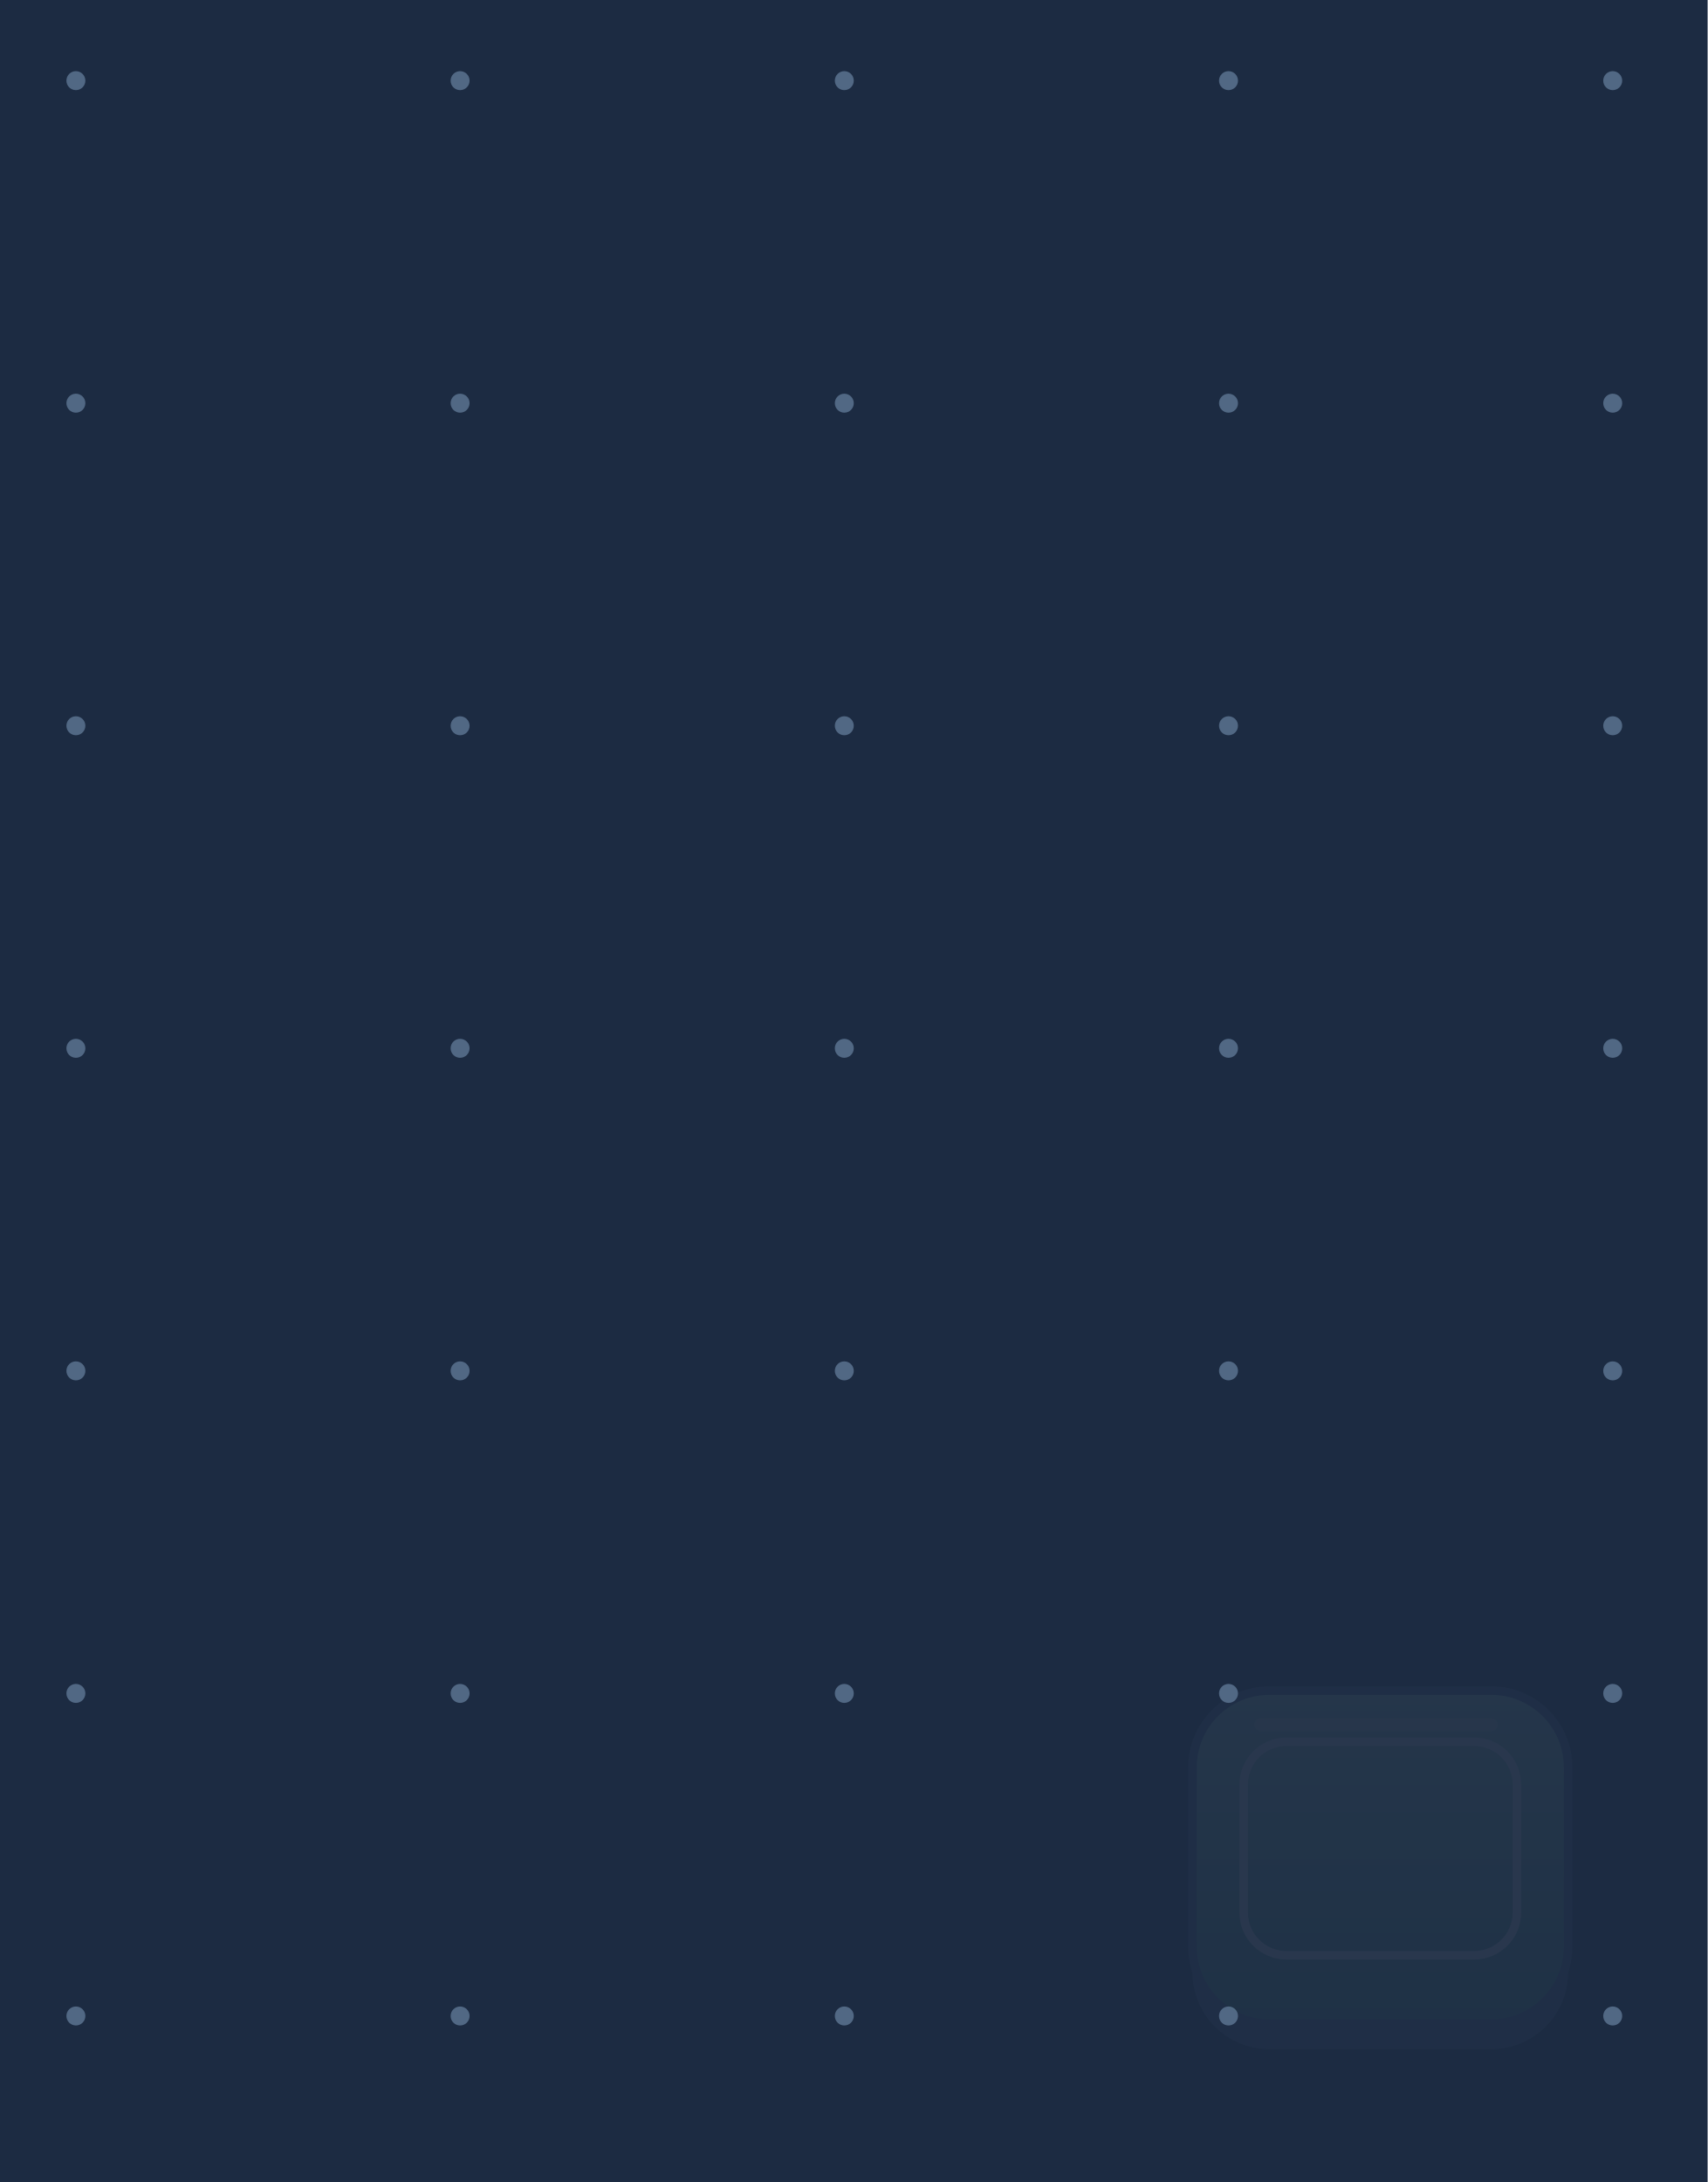
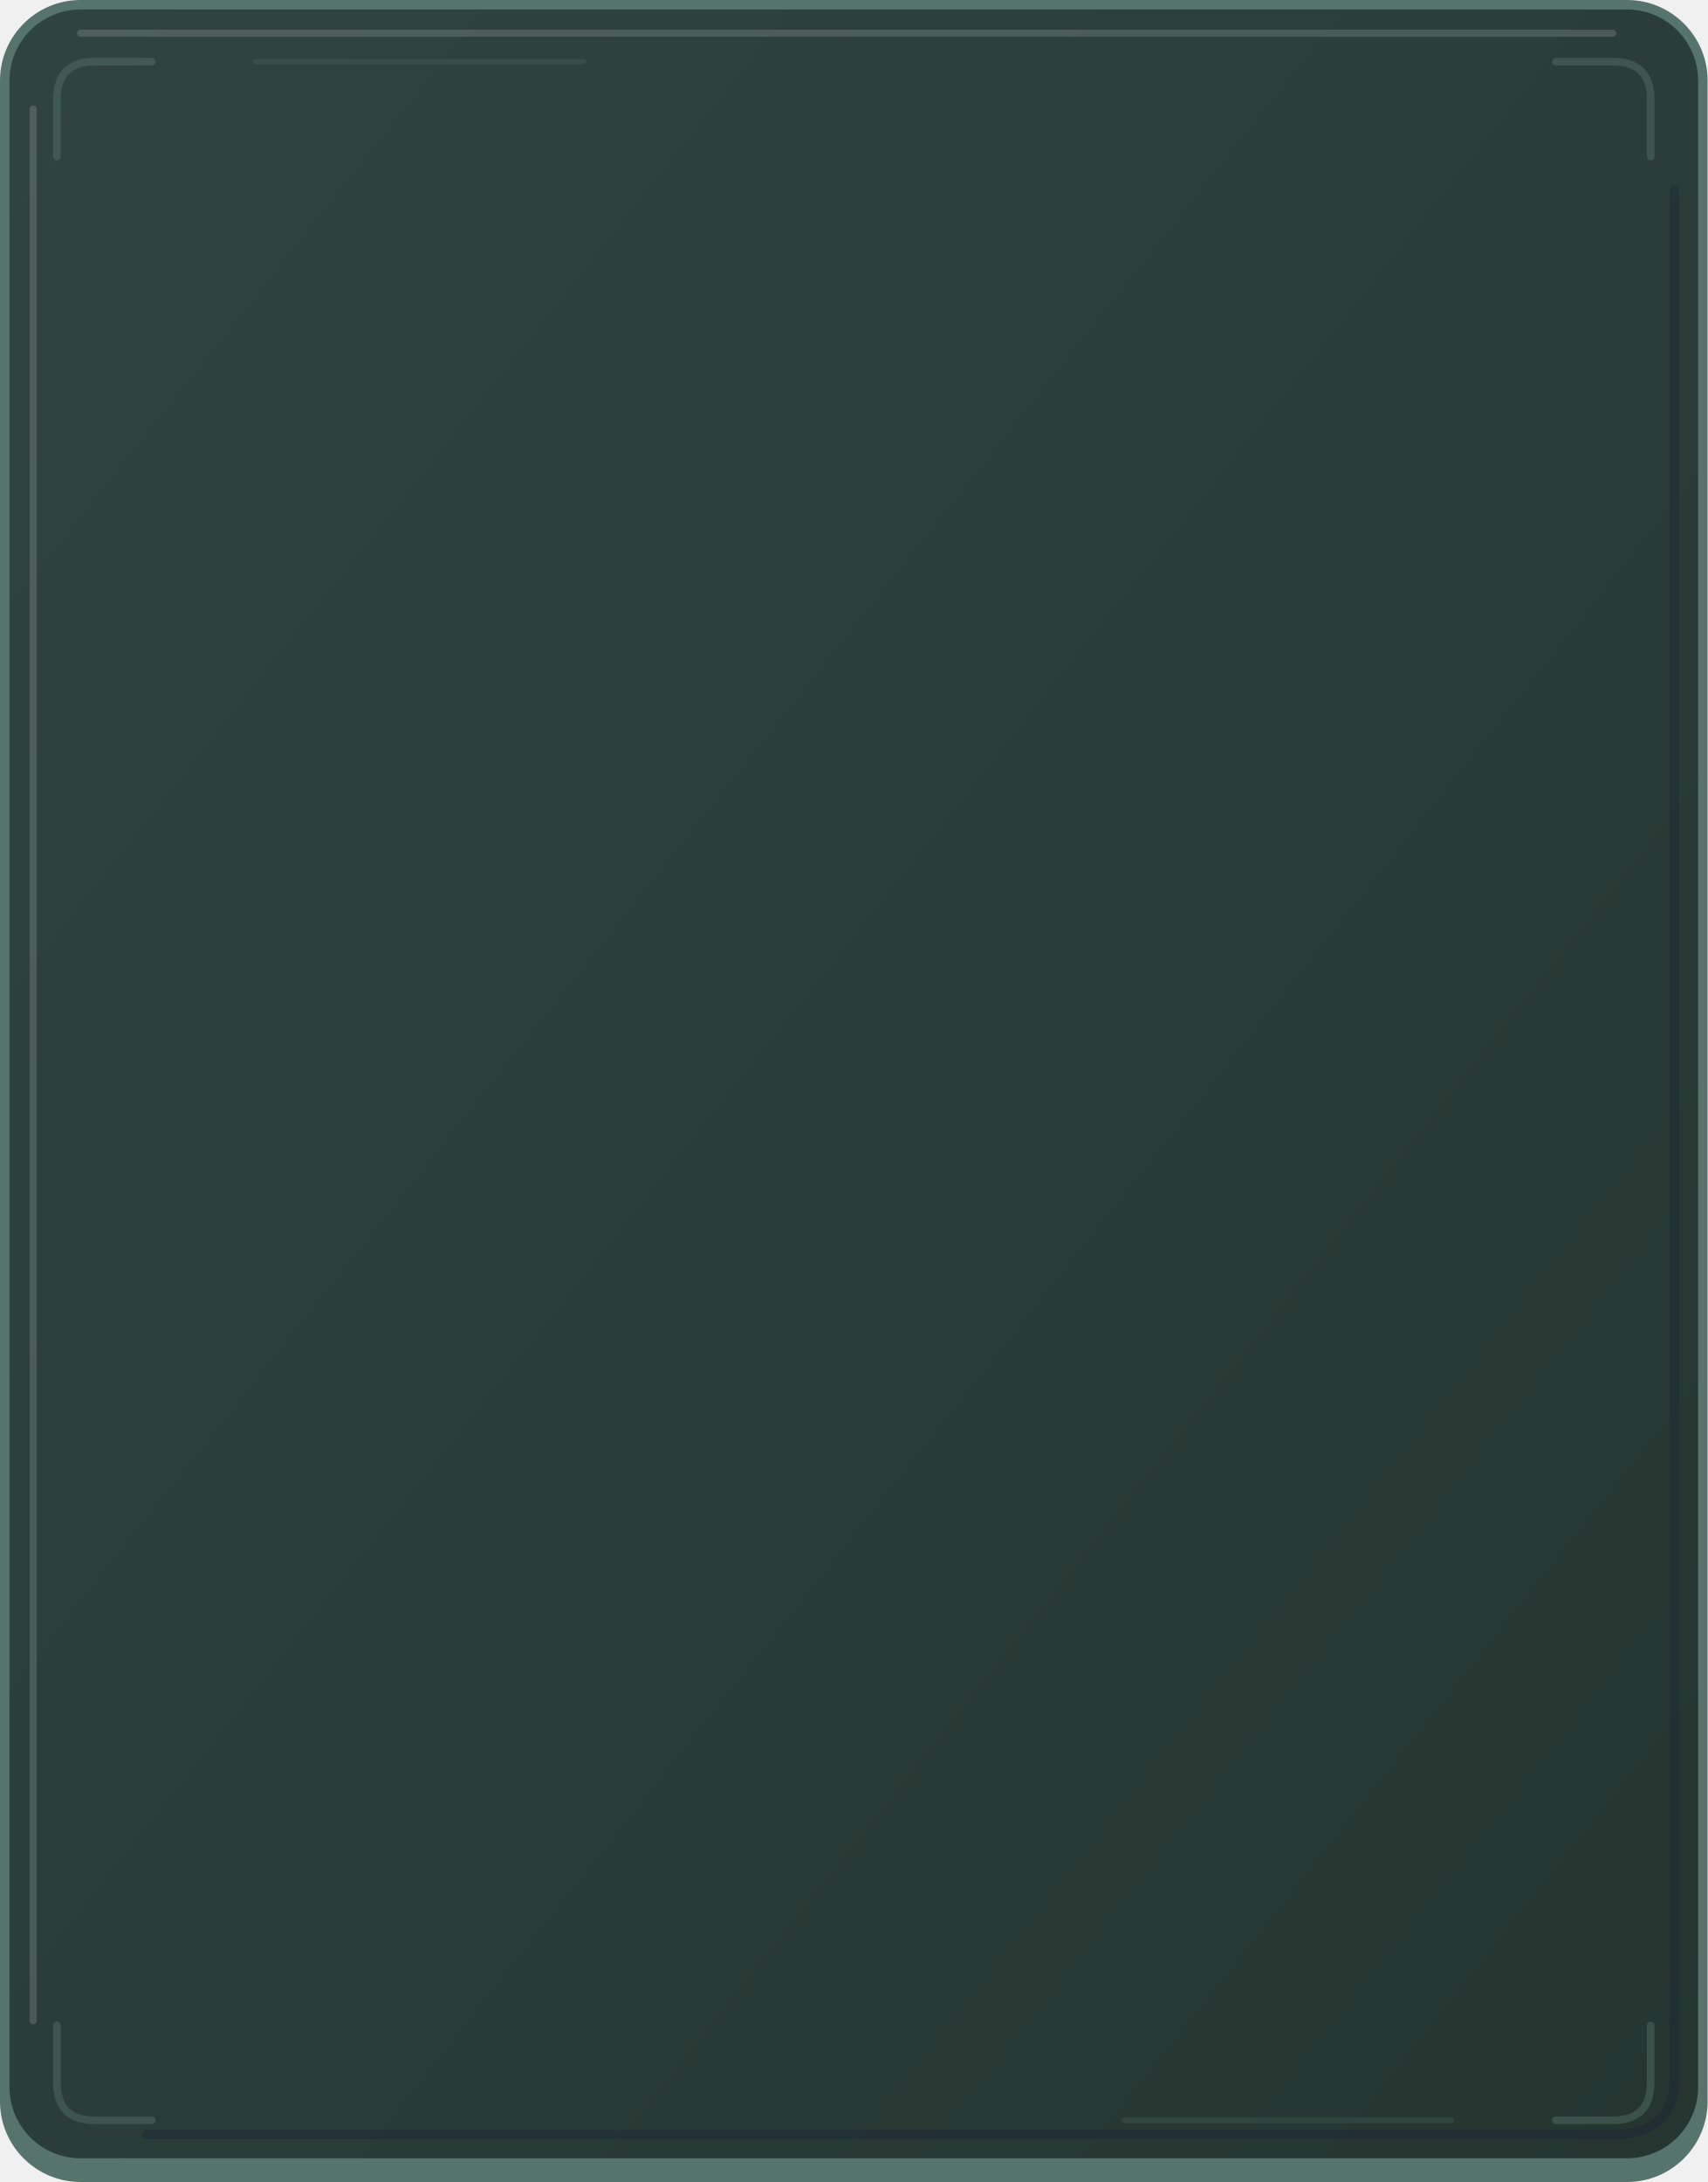
<svg xmlns="http://www.w3.org/2000/svg" width="360" height="460" viewBox="0 0 360 460">
  <defs>
-     <linearGradient id="mint" x2="0" y2="1">
-       <stop stop-color="#B7EACD" />
-       <stop offset="1" stop-color="#4D9E85" />
+     <linearGradient id="finish" x1="0%" y1="0%" x2="100%" y2="100%">
+       <stop stop-color="#30443F" />
+       <stop offset="1" stop-color="#253631" />
    </linearGradient>
  </defs>
-   <rect x="0" y="0" width="360" height="460" rx="0" fill="#1C2B42" stroke="none" stroke-width="1" />
-   <circle cx="16" cy="17" r="2" fill="#516884" stroke="none" stroke-width="1" />
-   <circle cx="97" cy="17" r="2" fill="#516884" stroke="none" stroke-width="1" />
-   <circle cx="178" cy="17" r="2" fill="#516884" stroke="none" stroke-width="1" />
-   <circle cx="259" cy="17" r="2" fill="#516884" stroke="none" stroke-width="1" />
-   <circle cx="340" cy="17" r="2" fill="#516884" stroke="none" stroke-width="1" />
-   <circle cx="16" cy="85" r="2" fill="#516884" stroke="none" stroke-width="1" />
-   <circle cx="97" cy="85" r="2" fill="#516884" stroke="none" stroke-width="1" />
-   <circle cx="178" cy="85" r="2" fill="#516884" stroke="none" stroke-width="1" />
-   <circle cx="259" cy="85" r="2" fill="#516884" stroke="none" stroke-width="1" />
-   <circle cx="340" cy="85" r="2" fill="#516884" stroke="none" stroke-width="1" />
-   <circle cx="16" cy="153" r="2" fill="#516884" stroke="none" stroke-width="1" />
-   <circle cx="97" cy="153" r="2" fill="#516884" stroke="none" stroke-width="1" />
-   <circle cx="178" cy="153" r="2" fill="#516884" stroke="none" stroke-width="1" />
-   <circle cx="259" cy="153" r="2" fill="#516884" stroke="none" stroke-width="1" />
-   <circle cx="340" cy="153" r="2" fill="#516884" stroke="none" stroke-width="1" />
-   <circle cx="16" cy="221" r="2" fill="#516884" stroke="none" stroke-width="1" />
-   <circle cx="97" cy="221" r="2" fill="#516884" stroke="none" stroke-width="1" />
-   <circle cx="178" cy="221" r="2" fill="#516884" stroke="none" stroke-width="1" />
-   <circle cx="259" cy="221" r="2" fill="#516884" stroke="none" stroke-width="1" />
-   <circle cx="340" cy="221" r="2" fill="#516884" stroke="none" stroke-width="1" />
-   <circle cx="16" cy="289" r="2" fill="#516884" stroke="none" stroke-width="1" />
-   <circle cx="97" cy="289" r="2" fill="#516884" stroke="none" stroke-width="1" />
-   <circle cx="178" cy="289" r="2" fill="#516884" stroke="none" stroke-width="1" />
-   <circle cx="259" cy="289" r="2" fill="#516884" stroke="none" stroke-width="1" />
-   <circle cx="340" cy="289" r="2" fill="#516884" stroke="none" stroke-width="1" />
-   <circle cx="16" cy="357" r="2" fill="#516884" stroke="none" stroke-width="1" />
-   <circle cx="97" cy="357" r="2" fill="#516884" stroke="none" stroke-width="1" />
-   <circle cx="178" cy="357" r="2" fill="#516884" stroke="none" stroke-width="1" />
-   <circle cx="259" cy="357" r="2" fill="#516884" stroke="none" stroke-width="1" />
-   <circle cx="340" cy="357" r="2" fill="#516884" stroke="none" stroke-width="1" />
-   <circle cx="16" cy="425" r="2" fill="#516884" stroke="none" stroke-width="1" />
-   <circle cx="97" cy="425" r="2" fill="#516884" stroke="none" stroke-width="1" />
-   <circle cx="178" cy="425" r="2" fill="#516884" stroke="none" stroke-width="1" />
-   <circle cx="259" cy="425" r="2" fill="#516884" stroke="none" stroke-width="1" />
-   <circle cx="340" cy="425" r="2" fill="#516884" stroke="none" stroke-width="1" />
-   <g opacity=".06" transform="translate(246 351) scale(.9)">
-     <ellipse cx="50" cy="87" rx="32" ry="6" fill="#122B45" opacity="0.16" />
-     <rect x="6" y="12" width="88" height="78" rx="18" fill="#516884" stroke="none" stroke-width="1" />
-     <rect x="6" y="6" width="88" height="78" rx="18" fill="url(#mint)" stroke="#516884" stroke-width="2" />
-     <path d="M22 14H76" fill="none" stroke="#FFFFFF" stroke-width="3" stroke-linecap="round" stroke-linejoin="round" opacity="0.5" />
-     <rect x="18" y="18" width="64" height="50" rx="10" fill="none" stroke="#FFFFFF" stroke-width="2" />
+   <rect x="0" y="0" width="360" height="460" rx="17" fill="#56746B" opacity="1" />
+   <rect x="2" y="2" width="356" height="453" rx="15" fill="url(#finish)" opacity="1" />
+   <path d="M17 7H340M7 23V426" fill="none" stroke="#FFFFFF" stroke-width="1.5" stroke-linecap="round" opacity="0.15" />
+   <path d="M353 40V438Q353 450 340 450H31" fill="none" stroke="#172337" stroke-width="2" stroke-linecap="round" opacity="0.38" />
+   <g transform="translate(12 13) rotate(0)">
+     <path d="M0 20V8Q0 0 8 0H20" fill="none" stroke="#56746B" stroke-width="1.6" stroke-linecap="round" opacity="0.45" />
  </g>
+   <g transform="translate(348 13) rotate(90)">
+     <path d="M0 20V8Q0 0 8 0H20" fill="none" stroke="#56746B" stroke-width="1.6" stroke-linecap="round" opacity="0.45" />
+   </g>
+   <g transform="translate(348 447) rotate(180)">
+     <path d="M0 20V8Q0 0 8 0H20" fill="none" stroke="#56746B" stroke-width="1.6" stroke-linecap="round" opacity="0.45" />
+   </g>
+   <g transform="translate(12 447) rotate(270)">
+     <path d="M0 20V8Q0 0 8 0H20" fill="none" stroke="#56746B" stroke-width="1.6" stroke-linecap="round" opacity="0.45" />
+   </g>
+   <path d="M54 13H123M237 447H306" fill="none" stroke="#56746B" stroke-width="1.2" stroke-linecap="round" opacity="0.23" />
</svg>
